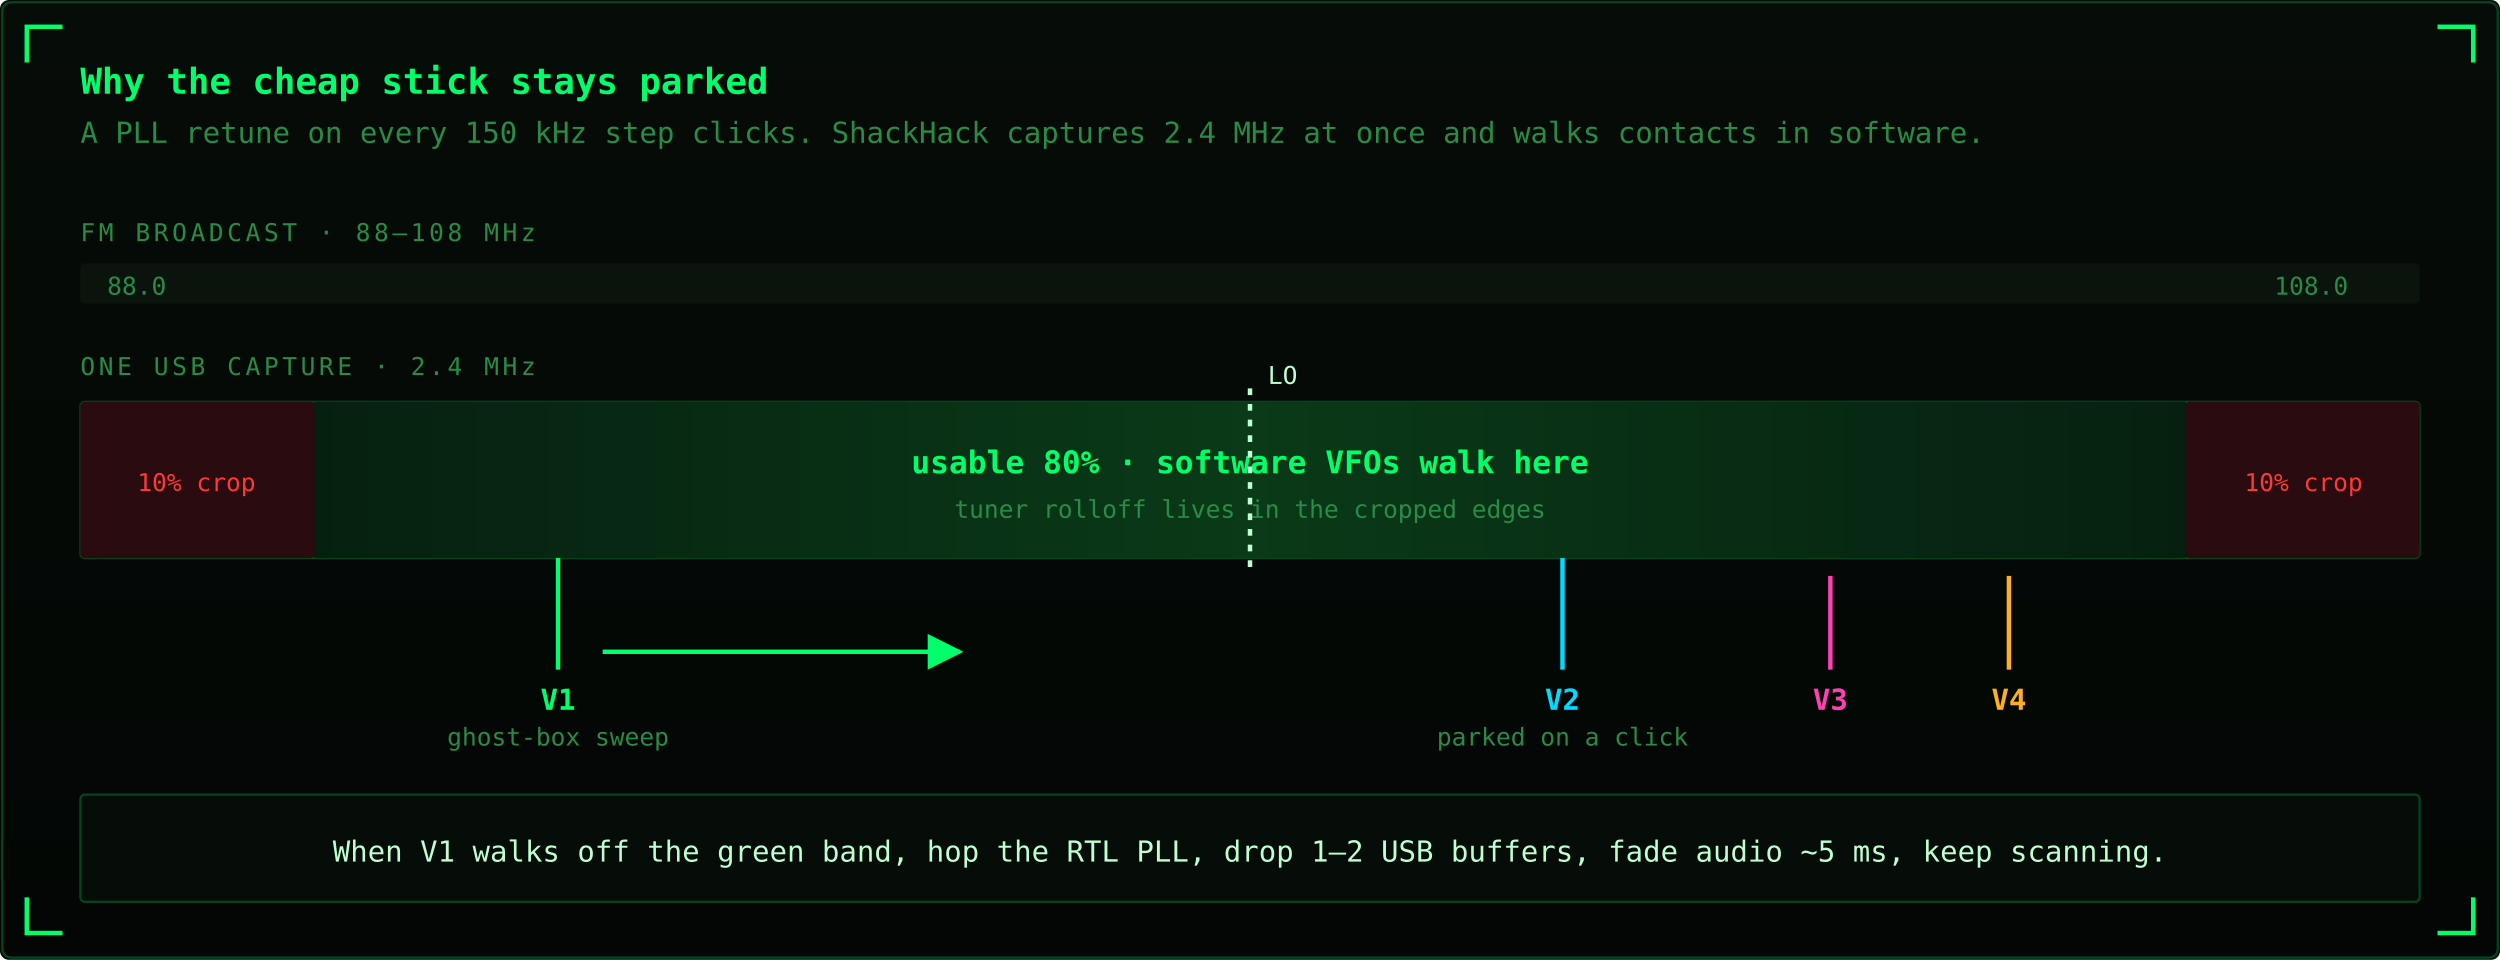
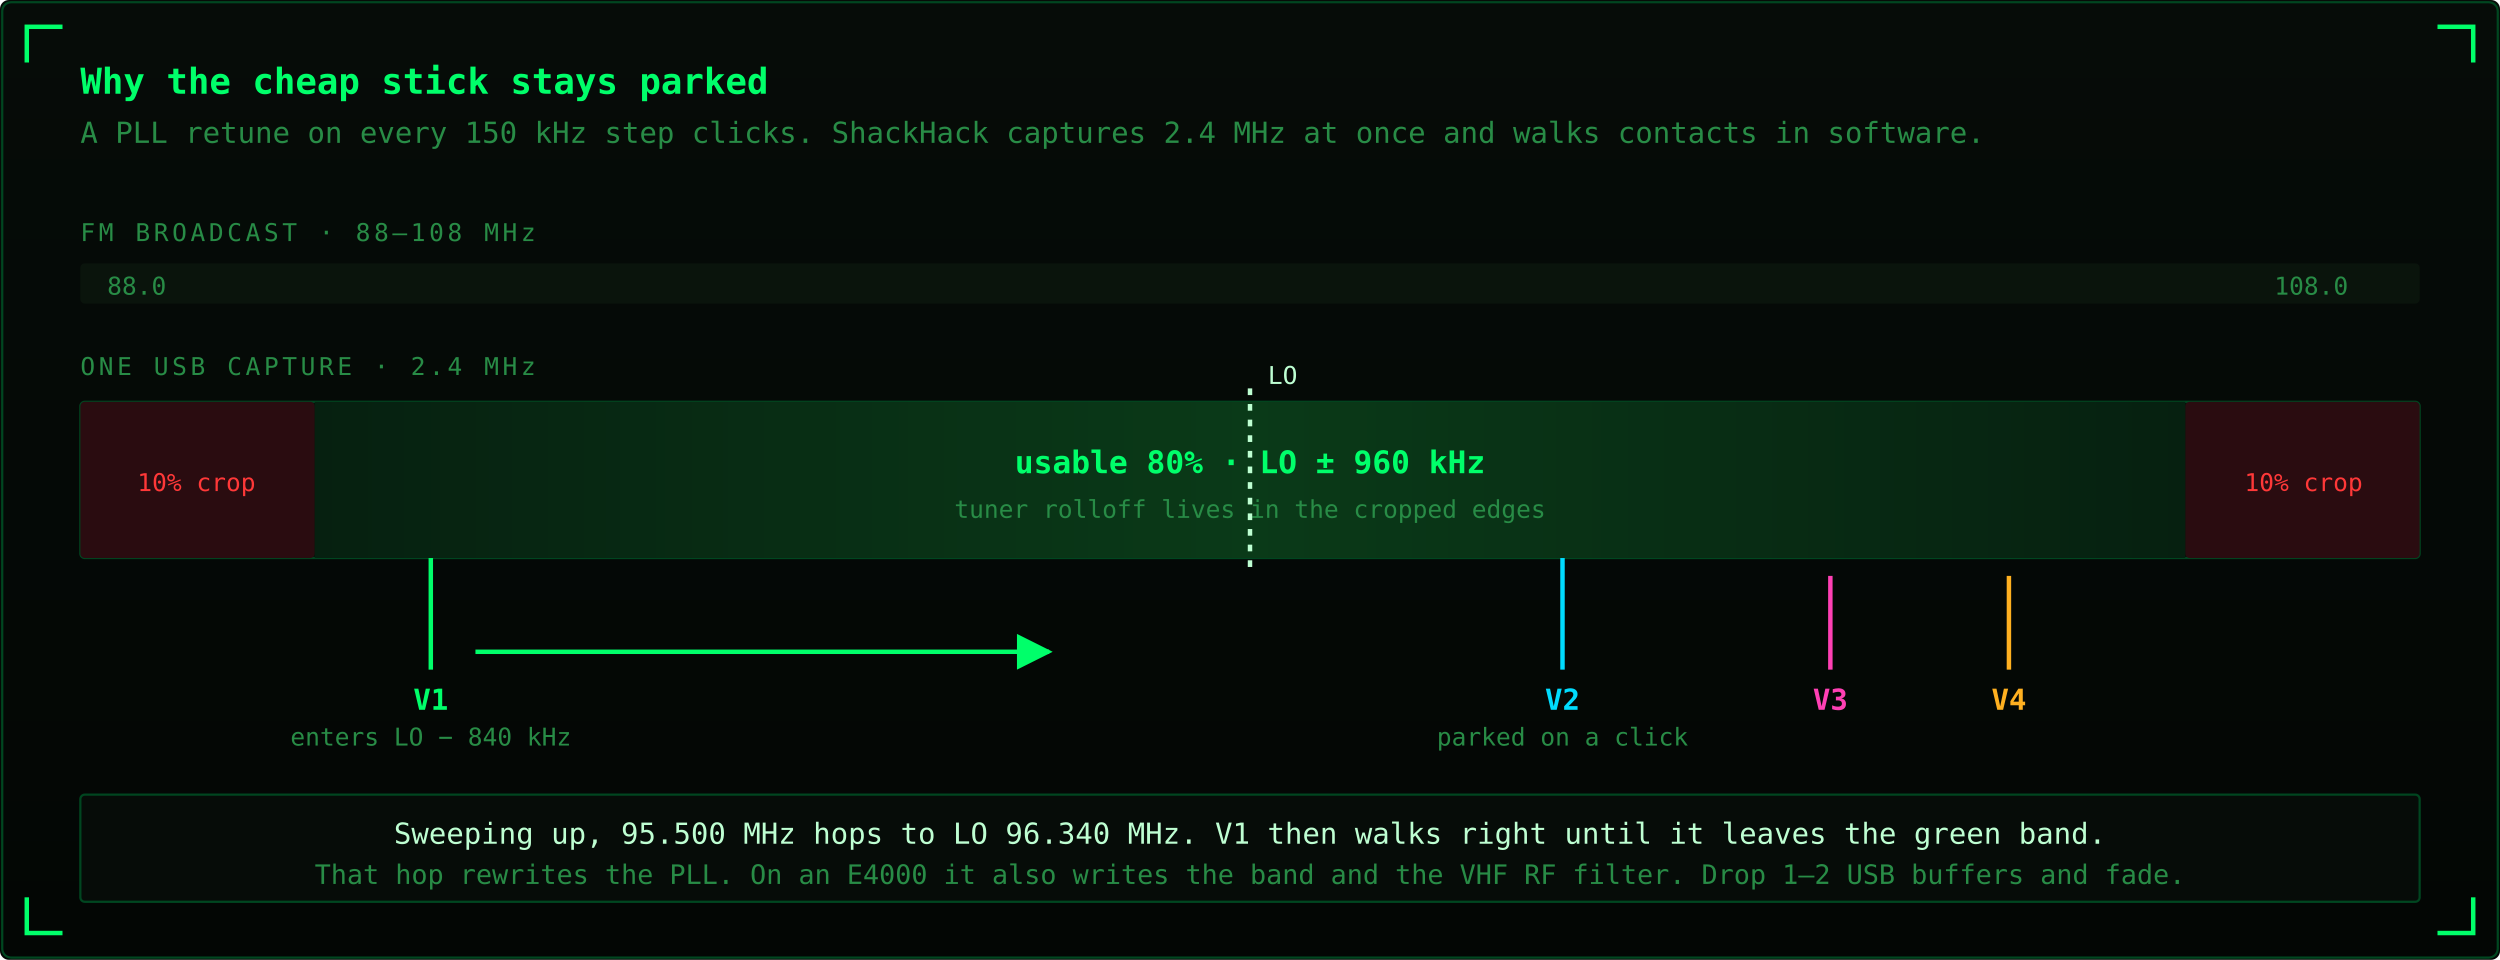
<svg xmlns="http://www.w3.org/2000/svg" viewBox="0 0 1120 430" role="img" aria-label="Parked LO window with software contacts walking inside usable bandwidth">
  <defs>
    <linearGradient id="bg2" x1="0" y1="0" x2="0" y2="1">
      <stop offset="0" stop-color="#060c08" />
      <stop offset="1" stop-color="#030604" />
    </linearGradient>
    <linearGradient id="usable" x1="0" y1="0" x2="1" y2="0">
      <stop offset="0" stop-color="#062010" />
      <stop offset="0.5" stop-color="#0a3a18" />
      <stop offset="1" stop-color="#062010" />
    </linearGradient>
    <marker id="arrow2" viewBox="0 0 10 10" refX="9" refY="5" markerWidth="8" markerHeight="8" orient="auto-start-reverse">
      <path d="M 0 0 L 10 5 L 0 10 z" fill="#00ff6a" />
    </marker>
  </defs>
  <rect width="1120" height="430" rx="4" fill="url(#bg2)" />
  <rect x="1" y="1" width="1118" height="428" rx="4" fill="none" stroke="#004620" />
  <path d="M 12 28 L 12 12 L 28 12" fill="none" stroke="#00ff6a" stroke-width="2" />
  <path d="M 1108 28 L 1108 12 L 1092 12" fill="none" stroke="#00ff6a" stroke-width="2" />
  <path d="M 12 402 L 12 418 L 28 418" fill="none" stroke="#00ff6a" stroke-width="2" />
  <path d="M 1108 402 L 1108 418 L 1092 418" fill="none" stroke="#00ff6a" stroke-width="2" />
  <text x="36" y="42" fill="#00ff6a" font-family="Consolas, ui-monospace, monospace" font-size="16" font-weight="700">Why the cheap stick stays parked</text>
  <text x="36" y="64" fill="#288c46" font-family="Consolas, ui-monospace, monospace" font-size="13">A PLL retune on every 150 kHz step clicks. ShackHack captures 2.4 MHz at once and walks contacts in software.</text>
  <text x="36" y="108" fill="#288c46" font-family="Consolas, ui-monospace, monospace" font-size="11" letter-spacing="1.6">FM BROADCAST  ·  88–108 MHz</text>
  <rect x="36" y="118" width="1048" height="18" rx="2" fill="#0a140c" />
  <text x="48" y="132" fill="#288c46" font-family="Consolas, ui-monospace, monospace" font-size="11">88.0</text>
  <text x="1052" y="132" text-anchor="end" fill="#288c46" font-family="Consolas, ui-monospace, monospace" font-size="11">108.0</text>
  <text x="36" y="168" fill="#288c46" font-family="Consolas, ui-monospace, monospace" font-size="11" letter-spacing="1.6">ONE USB CAPTURE  ·  2.4 MHz</text>
  <rect x="36" y="180" width="1048" height="70" rx="2" fill="#060c08" stroke="#004620" />
  <rect x="36" y="180" width="105" height="70" rx="2" fill="#2a0c10" />
  <rect x="979" y="180" width="105" height="70" rx="2" fill="#2a0c10" />
  <rect x="141" y="180" width="838" height="70" fill="url(#usable)" />
  <text x="88" y="220" text-anchor="middle" fill="#ff3838" font-family="Consolas, ui-monospace, monospace" font-size="11">10% crop</text>
-   <text x="560" y="212" text-anchor="middle" fill="#00ff6a" font-family="Consolas, ui-monospace, monospace" font-size="14" font-weight="600">usable 80%  ·  software VFOs walk here</text>
+   <text x="560" y="212" text-anchor="middle" fill="#00ff6a" font-family="Consolas, ui-monospace, monospace" font-size="14" font-weight="600">usable 80%  ·  LO ± 960 kHz</text>
  <text x="560" y="232" text-anchor="middle" fill="#288c46" font-family="Consolas, ui-monospace, monospace" font-size="11">tuner rolloff lives in the cropped edges</text>
  <text x="1032" y="220" text-anchor="middle" fill="#ff3838" font-family="Consolas, ui-monospace, monospace" font-size="11">10% crop</text>
  <line x1="560" y1="174" x2="560" y2="258" stroke="#beffd2" stroke-width="2" stroke-dasharray="3 4" />
  <text x="568" y="172" fill="#beffd2" font-family="Consolas, ui-monospace, monospace" font-size="11">LO</text>
-   <line x1="250" y1="250" x2="250" y2="300" stroke="#00ff6a" stroke-width="2" />
-   <text x="250" y="318" text-anchor="middle" fill="#00ff6a" font-family="Consolas, ui-monospace, monospace" font-size="13" font-weight="700">V1</text>
-   <text x="250" y="334" text-anchor="middle" fill="#288c46" font-family="Consolas, ui-monospace, monospace" font-size="11">ghost-box sweep</text>
-   <line x1="270" y1="292" x2="430" y2="292" stroke="#00ff6a" stroke-width="2" marker-end="url(#arrow2)" />
+   <line x1="193" y1="250" x2="193" y2="300" stroke="#00ff6a" stroke-width="2" />
+   <text x="193" y="318" text-anchor="middle" fill="#00ff6a" font-family="Consolas, ui-monospace, monospace" font-size="13" font-weight="700">V1</text>
+   <text x="193" y="334" text-anchor="middle" fill="#288c46" font-family="Consolas, ui-monospace, monospace" font-size="11">enters LO − 840 kHz</text>
+   <line x1="213" y1="292" x2="470" y2="292" stroke="#00ff6a" stroke-width="2" marker-end="url(#arrow2)" />
  <line x1="700" y1="250" x2="700" y2="300" stroke="#00dcff" stroke-width="2" />
  <text x="700" y="318" text-anchor="middle" fill="#00dcff" font-family="Consolas, ui-monospace, monospace" font-size="13" font-weight="700">V2</text>
  <text x="700" y="334" text-anchor="middle" fill="#288c46" font-family="Consolas, ui-monospace, monospace" font-size="11">parked on a click</text>
  <line x1="820" y1="258" x2="820" y2="300" stroke="#ff40b4" stroke-width="2" />
  <text x="820" y="318" text-anchor="middle" fill="#ff40b4" font-family="Consolas, ui-monospace, monospace" font-size="13" font-weight="700">V3</text>
  <line x1="900" y1="258" x2="900" y2="300" stroke="#ffb020" stroke-width="2" />
  <text x="900" y="318" text-anchor="middle" fill="#ffb020" font-family="Consolas, ui-monospace, monospace" font-size="13" font-weight="700">V4</text>
  <rect x="36" y="356" width="1048" height="48" rx="2" fill="#060c08" stroke="#004620" />
-   <text x="560" y="386" text-anchor="middle" fill="#beffd2" font-family="Consolas, ui-monospace, monospace" font-size="13">When V1 walks off the green band, hop the RTL PLL, drop 1–2 USB buffers, fade audio ~5 ms, keep scanning.</text>
+   <text x="560" y="378" text-anchor="middle" fill="#beffd2" font-family="Consolas, ui-monospace, monospace" font-size="13">Sweeping up, 95.500 MHz hops to LO 96.340 MHz. V1 then walks right until it leaves the green band.</text>
+   <text x="560" y="396" text-anchor="middle" fill="#288c46" font-family="Consolas, ui-monospace, monospace" font-size="12">That hop rewrites the PLL. On an E4000 it also writes the band and the VHF RF filter. Drop 1–2 USB buffers and fade.</text>
</svg>
